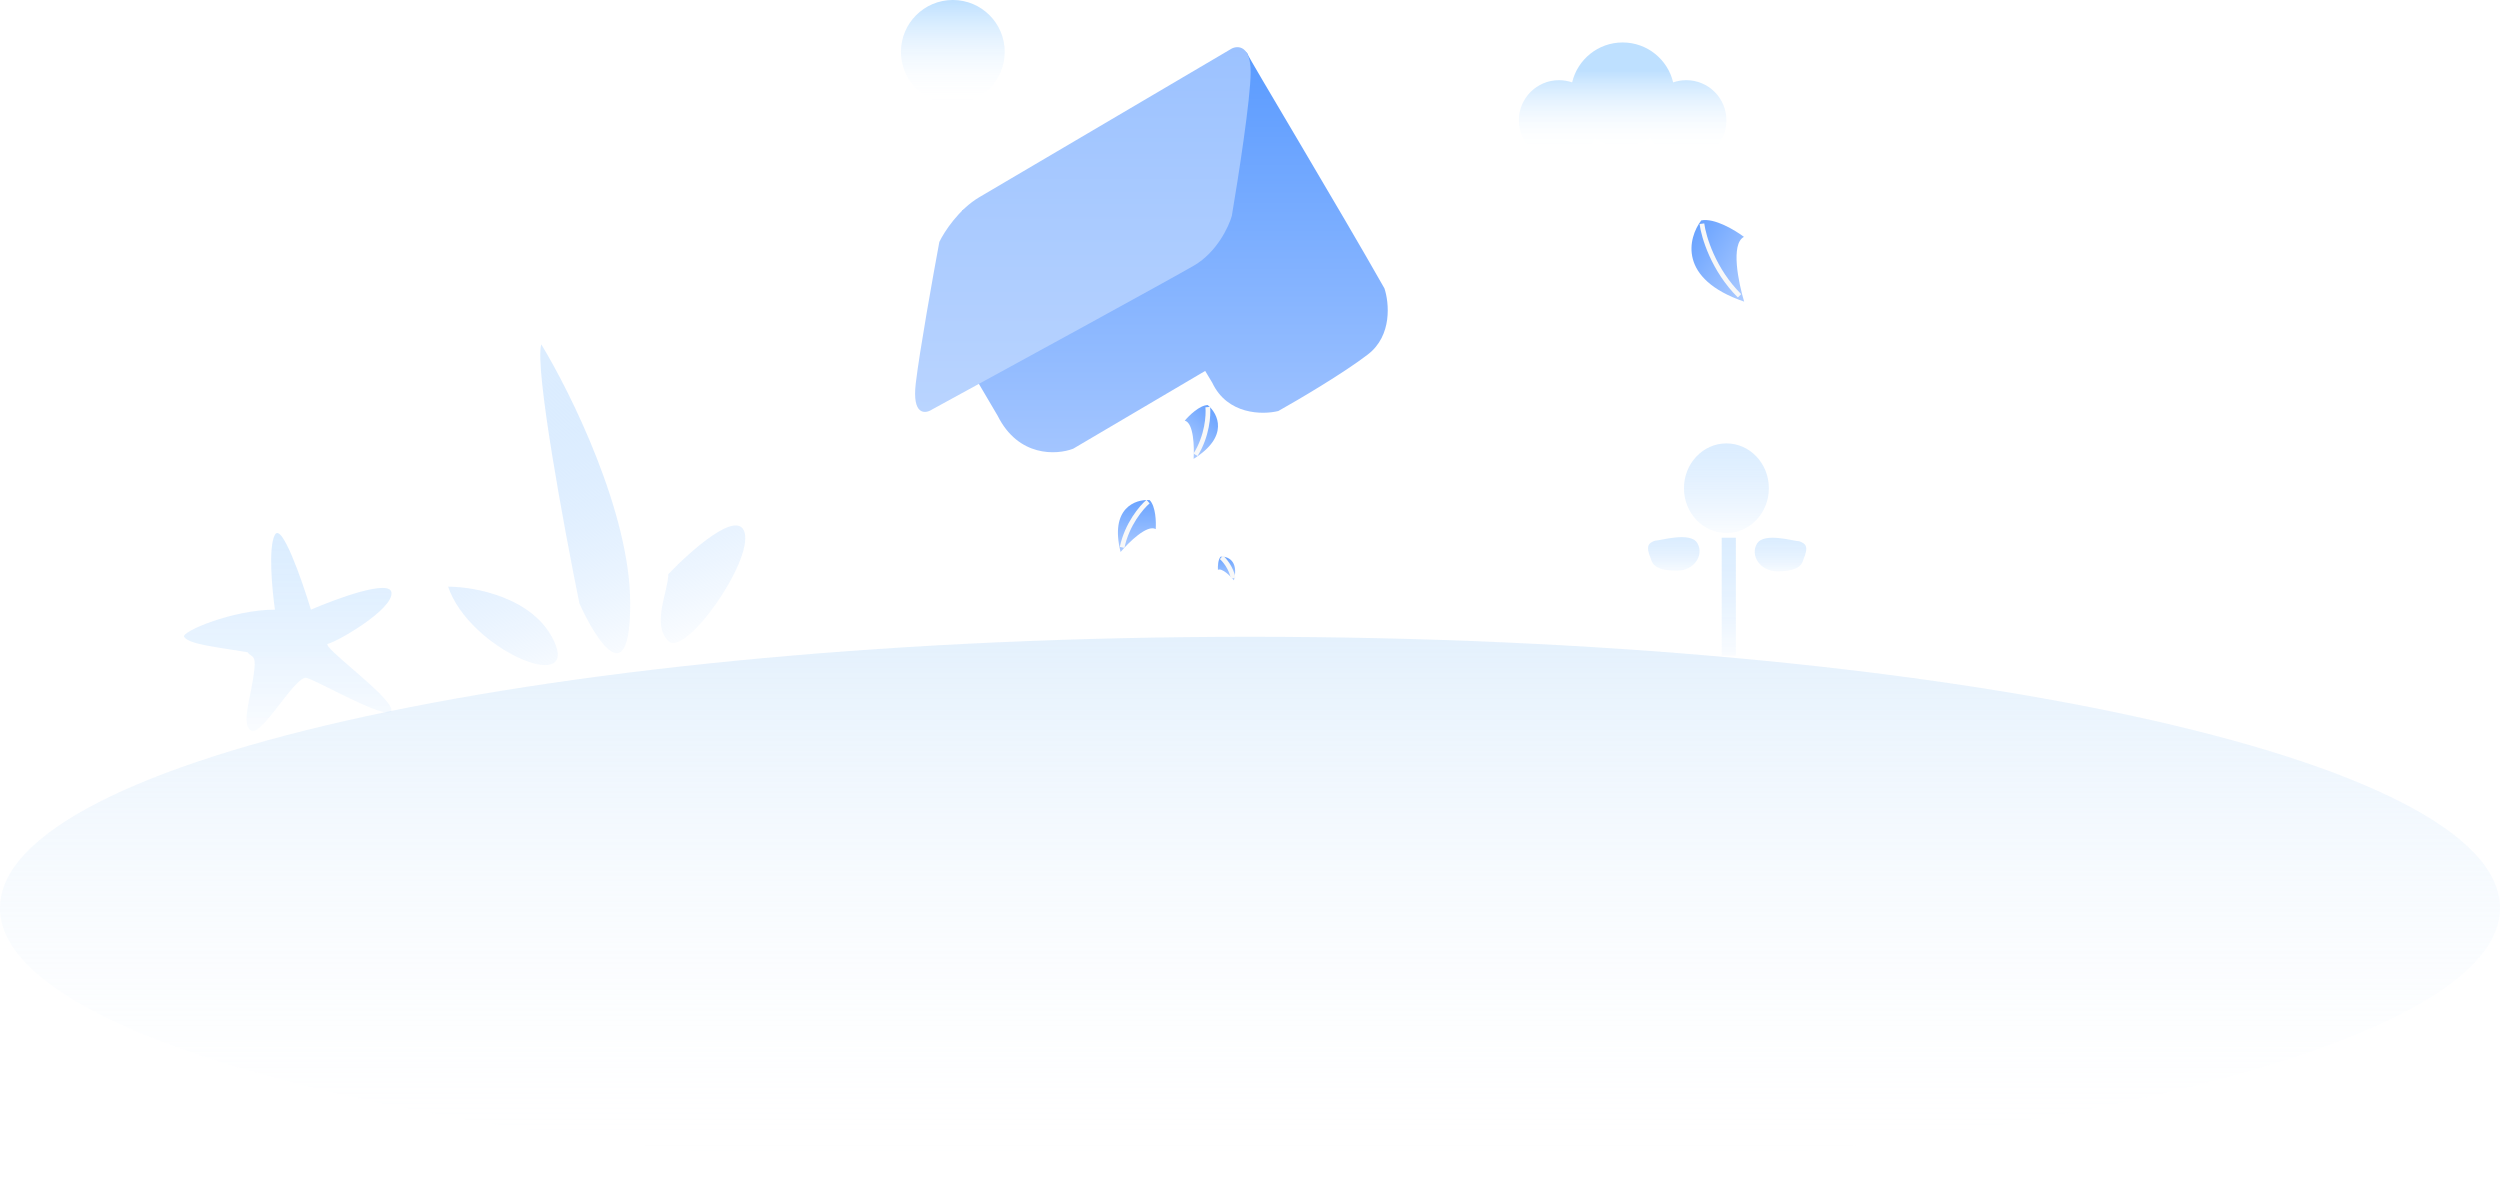
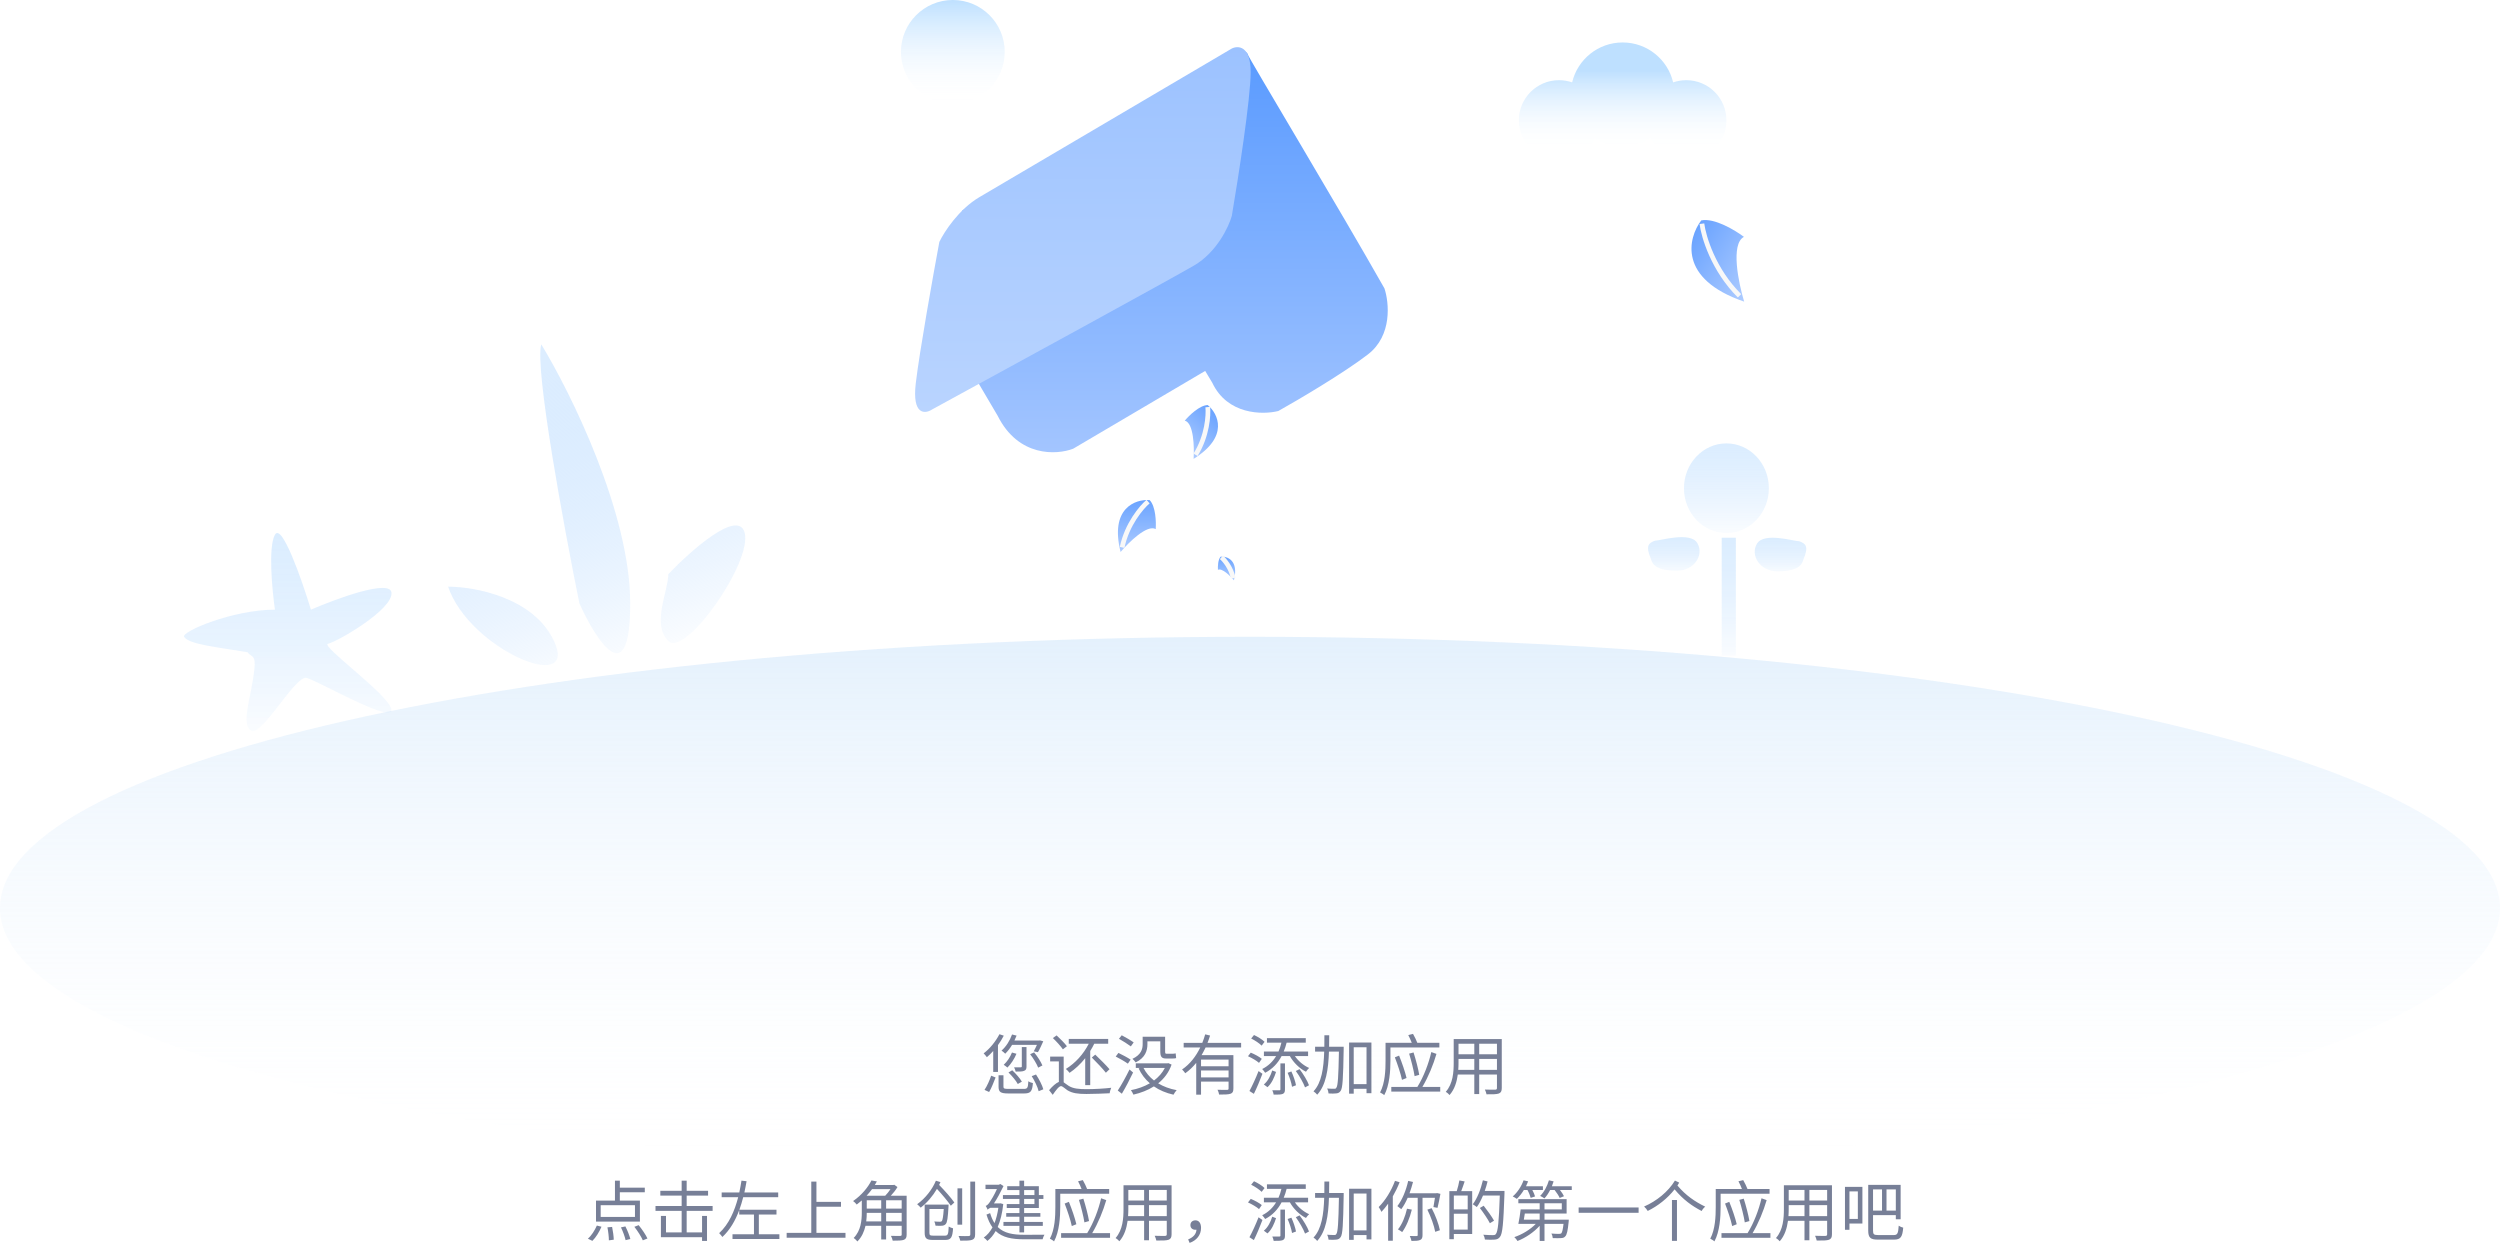
- <svg xmlns="http://www.w3.org/2000/svg" width="530" height="250" viewBox="0 0 530 250" fill="none">
+ <svg xmlns="http://www.w3.org/2000/svg" width="530" height="265" viewBox="0 0 530 265" fill="none">
  <ellipse cx="265" cy="192.5" rx="265" ry="57.5" fill="url(#paint0_linear)" />
  <path d="M114.751 73C113.315 77.96 119.54 111.68 122.832 127.92C126.423 135.892 133.605 147.053 133.605 127.92C133.605 108.786 121.036 83.334 114.751 73Z" fill="url(#paint1_linear)" />
  <path d="M95 124.376C100.686 124.376 113.135 126.68 117.445 135.892C122.832 147.407 99.489 137.663 95 124.376Z" fill="url(#paint2_linear)" />
  <path d="M157.845 112.861C156.409 107.901 146.473 116.7 141.685 121.719C141.685 125.262 138.094 132.349 141.685 135.892C145.276 139.435 159.641 119.062 157.845 112.861Z" fill="url(#paint3_linear)" />
  <path d="M58.288 113.36C56.835 115.96 57.683 125.035 58.288 129.248C49.327 129.248 38.308 133.942 39.034 135.025C40.124 136.65 46.179 137.192 52.476 138.275C53.202 139.358 54.292 138.636 53.929 141.886C53.246 147.987 51.023 153.441 53.202 154.885C55.382 156.329 62.285 143.691 64.828 143.691C66.281 143.691 82.992 153.441 82.992 150.552C82.992 147.663 67.734 136.831 69.55 136.47C71.367 136.109 83.355 129.248 82.992 125.637C82.701 122.748 71.488 126.841 65.917 129.248C63.98 122.869 59.742 110.76 58.288 113.36Z" fill="url(#paint4_linear)" />
  <path d="M237.564 117.025C235.232 107.7 240.694 105.8 243.716 106.016C245.011 107.311 245.119 110.657 245.011 112.168C243.198 111.132 239.291 114.974 237.564 117.025Z" fill="url(#paint5_linear)" />
  <path d="M243.392 106.34C241.989 107.527 238.924 111.132 237.888 116.053" stroke="#F8F8F8" />
  <path d="M261.597 123.025C262.66 118.775 260.171 117.909 258.793 118.007C258.203 118.598 258.154 120.122 258.203 120.811C259.029 120.339 260.81 122.09 261.597 123.025Z" fill="url(#paint6_linear)" />
  <path d="M258.941 118.155C259.58 118.696 260.977 120.339 261.449 122.582" stroke="#F8F8F8" />
  <path d="M369.765 63.946C355.72 59.144 357.84 50.47 360.656 46.733C363.421 46.141 367.849 48.809 369.717 50.216C366.853 51.697 368.556 59.986 369.765 63.946Z" fill="url(#paint7_linear)" />
  <path d="M360.804 47.425C361.165 50.24 363.267 57.238 368.777 62.711" stroke="#F8F8F8" />
  <path d="M261.5 10.5C260.7 10.9 223.167 33.303 204 44.636L206.5 79.636L211.5 88.136C215.9 96.936 224 96.47 227.5 95.136L255.5 78.636L257 81.136C260.2 87.936 267.667 87.97 271 87.136C275.167 84.803 284.8 79.136 290 75.136C295.2 71.136 294.5 64.136 293.5 61.136C284.167 44.636 264.5 11.9 264.5 11.5C264.5 11 262.5 10 261.5 10.5Z" fill="url(#paint8_linear)" />
  <path d="M253.041 97.284C260.664 92.511 258.215 87.687 256.038 85.872C254.324 85.904 252.081 88.09 251.173 89.178C253.067 89.656 253.208 94.781 253.041 97.284Z" fill="url(#paint9_linear)" />
  <path d="M256.046 86.3C256.221 88.011 255.948 92.43 253.453 96.419" stroke="#F8F8F8" />
  <path d="M261.141 10.287L207.641 41.788C203.241 44.378 200.141 49.2 199.141 51.288C197.808 58.454 194.941 74.487 194.141 81.287C193.341 88.088 196.141 87.787 197.641 86.787C214.141 77.787 248.341 59.087 253.141 56.288C257.941 53.487 260.474 48.121 261.141 45.788C262.474 37.954 265.141 20.887 265.141 15.287C265.141 9.688 262.474 9.621 261.141 10.287Z" fill="url(#paint10_linear)" />
  <circle cx="202" cy="11" r="11" fill="url(#paint11_linear)" />
  <path fill-rule="evenodd" clip-rule="evenodd" d="M349.89 29.292C348.187 30.373 346.167 31 344 31C341.833 31 339.813 30.373 338.11 29.292C336.716 32.083 333.832 34 330.5 34C325.806 34 322 30.194 322 25.5C322 20.806 325.806 17 330.5 17C331.478 17 332.418 17.165 333.293 17.469C334.436 12.614 338.796 9 344 9C349.204 9 353.564 12.614 354.707 17.469C355.582 17.165 356.522 17 357.5 17C362.194 17 366 20.806 366 25.5C366 30.194 362.194 34 357.5 34C354.168 34 351.284 32.083 349.89 29.292Z" fill="url(#paint12_linear)" />
  <rect x="365" y="114" width="3" height="25" fill="url(#paint13_linear)" />
  <ellipse cx="366" cy="103.5" rx="9" ry="9.5" fill="url(#paint14_linear)" />
  <path d="M350 118.5C348.8 115.7 349.5 115.131 350.829 114.631C352 114.631 358.329 112.631 359.829 115.131C361.329 117.631 359.171 121 355.5 121C350.28 121 350.214 119 350 118.5Z" fill="url(#paint15_linear)" />
  <path d="M382.311 118.627C383.511 115.827 382.811 115.257 381.482 114.757C380.311 114.757 373.982 112.757 372.482 115.257C370.982 117.757 373.14 121.127 376.811 121.127C382.031 121.127 382.097 119.127 382.311 118.627Z" fill="url(#paint16_linear)" />
+   <path d="M219.83 221.508C219.606 222.012 219.354 222.53 219.158 222.88L220.04 223.062C220.39 222.502 220.81 221.55 221.174 220.752L220.46 220.556L220.292 220.598H215.056C215.224 220.248 215.378 219.898 215.518 219.548L214.552 219.31C214.09 220.626 213.278 221.9 212.326 222.726C212.55 222.88 212.942 223.202 213.11 223.384C213.628 222.88 214.132 222.236 214.566 221.508H219.83ZM218.388 223.496C219.074 224.364 219.788 225.554 220.096 226.338L220.992 225.876C220.67 225.106 219.942 223.944 219.228 223.104L218.388 223.496ZM216.638 229.306C216.246 228.62 215.364 227.612 214.594 226.898L213.796 227.36C214.552 228.102 215.42 229.138 215.77 229.81L216.638 229.306ZM214.538 223.132C214.16 224.098 213.516 225.078 212.788 225.736C213.012 225.876 213.39 226.156 213.572 226.324C214.3 225.61 215.042 224.504 215.49 223.398L214.538 223.132ZM217.618 221.984H216.624V226.072C216.624 226.226 216.568 226.268 216.4 226.268C216.218 226.282 215.644 226.282 214.986 226.268C215.112 226.534 215.266 226.898 215.322 227.178C216.204 227.178 216.764 227.178 217.128 227.01C217.52 226.856 217.618 226.604 217.618 226.086V221.984ZM209.694 231.504C210.212 230.65 210.702 229.334 211.066 228.424L210.128 228.046C209.82 228.956 209.274 230.23 208.714 231.056L209.694 231.504ZM211.878 219.254C211.08 220.808 209.82 222.348 208.532 223.314C208.742 223.51 209.078 223.93 209.218 224.126C209.666 223.748 210.128 223.3 210.562 222.81V227.248H211.57V221.564C212.032 220.92 212.466 220.248 212.802 219.562L211.878 219.254ZM213.824 230.846C212.9 230.846 212.732 230.776 212.732 230.37V227.962H211.696V230.384C211.696 231.518 212.13 231.812 213.782 231.812H217.114C218.5 231.812 218.836 231.378 218.976 229.614C218.682 229.558 218.248 229.404 218.01 229.222C217.94 230.636 217.814 230.846 217.044 230.846H213.824ZM218.724 228.144C219.354 229.138 219.998 230.482 220.194 231.336L221.188 230.93C220.95 230.076 220.292 228.788 219.634 227.794L218.724 228.144ZM230.064 230.048H231.128V222.81C231.45 222.32 231.716 221.802 231.982 221.27H234.936V220.248H226.578V221.27H230.82C229.686 223.496 227.964 225.386 225.962 226.618C226.2 226.814 226.606 227.234 226.746 227.444C227.95 226.632 229.084 225.568 230.064 224.336V230.048ZM231.464 224.196C232.472 225.204 233.802 226.59 234.446 227.416L235.216 226.674C234.558 225.89 233.2 224.546 232.192 223.58L231.464 224.196ZM226.186 221.802C225.724 221.172 224.758 220.206 224.002 219.506L223.204 220.066C223.974 220.794 224.898 221.816 225.332 222.46L226.186 221.802ZM225.5 224H222.63V225.022H224.478V229.362C223.862 229.614 223.148 230.258 222.406 231.112L223.176 232.106C223.848 231.14 224.492 230.258 224.94 230.258C225.248 230.258 225.724 230.748 226.298 231.14C227.32 231.756 228.482 231.924 230.316 231.924C231.702 231.924 234.264 231.826 235.258 231.77C235.272 231.448 235.454 230.902 235.58 230.608C234.194 230.776 232.066 230.902 230.33 230.902C228.706 230.902 227.488 230.79 226.564 230.202C226.074 229.894 225.78 229.628 225.5 229.446V224ZM243.252 220.766H245.982V222.824C245.982 223.972 246.206 224.406 247.214 224.406H248.516C248.81 224.406 249.16 224.392 249.342 224.322C249.3 224.042 249.272 223.622 249.244 223.314C249.048 223.37 248.712 223.398 248.488 223.398H247.284C247.046 223.398 247.004 223.258 247.004 222.852V219.786H242.244V221.368C242.244 222.418 241.922 223.608 240.074 224.476C240.27 224.63 240.634 225.022 240.76 225.232C242.804 224.252 243.252 222.712 243.252 221.396V220.766ZM240.34 220.99C239.766 220.57 238.632 219.912 237.806 219.478L237.218 220.22C238.058 220.696 239.164 221.396 239.738 221.83L240.34 220.99ZM239.696 224.644C239.108 224.238 237.946 223.622 237.106 223.216L236.532 223.986C237.4 224.42 238.534 225.078 239.108 225.498L239.696 224.644ZM239.458 226.73C238.702 228.284 237.68 230.118 236.966 231.196L237.834 231.868C238.604 230.58 239.528 228.83 240.214 227.374L239.458 226.73ZM246.948 226.408C246.402 227.472 245.604 228.354 244.652 229.068C243.7 228.326 242.944 227.43 242.426 226.408H246.948ZM247.69 225.386L247.494 225.428H240.788V226.408H241.67L241.39 226.506C241.964 227.738 242.762 228.802 243.77 229.656C242.566 230.356 241.18 230.846 239.752 231.112C239.934 231.35 240.172 231.784 240.284 232.064C241.838 231.7 243.336 231.14 244.624 230.314C245.786 231.126 247.2 231.714 248.782 232.078C248.922 231.784 249.23 231.35 249.454 231.112C247.984 230.846 246.64 230.342 245.534 229.67C246.78 228.676 247.788 227.374 248.376 225.694L247.69 225.386ZM260.458 226.044H254.62V224.63H260.458V226.044ZM254.62 228.41V226.94H260.458V228.41H254.62ZM263.118 222.068V221.088H255.992C256.202 220.584 256.37 220.052 256.538 219.534L255.502 219.282C255.334 219.884 255.124 220.486 254.886 221.088H250.938V222.068H254.452C253.556 223.916 252.282 225.596 250.602 226.73C250.812 226.926 251.134 227.304 251.274 227.528C252.156 226.912 252.926 226.156 253.598 225.33V232.064H254.62V229.306H260.458V230.762C260.458 230.972 260.374 231.042 260.136 231.056C259.884 231.056 259.044 231.07 258.12 231.028C258.26 231.322 258.414 231.742 258.456 232.05C259.646 232.05 260.43 232.036 260.892 231.868C261.34 231.7 261.48 231.392 261.48 230.762V223.692H254.732C255.04 223.174 255.32 222.614 255.586 222.068H263.118ZM267.948 222.922V223.888H270.538C269.852 225.022 268.886 225.988 267.584 226.632C267.78 226.828 268.074 227.206 268.214 227.43C269.81 226.604 270.93 225.358 271.7 223.888H273.45C274.22 225.274 275.522 226.548 276.866 227.206C277.02 226.954 277.328 226.59 277.538 226.408C276.376 225.904 275.242 224.952 274.514 223.888H277.314V222.922H272.148C272.4 222.32 272.61 221.69 272.764 221.046H276.824V220.08H268.592V221.046H271.658C271.518 221.69 271.308 222.32 271.042 222.922H267.948ZM268.088 220.864C267.612 220.374 266.632 219.786 265.848 219.422L265.246 220.164C266.044 220.556 267.01 221.2 267.472 221.676L268.088 220.864ZM267.5 224.476C266.996 224.042 265.988 223.496 265.162 223.16L264.574 223.916C265.414 224.294 266.422 224.882 266.912 225.33L267.5 224.476ZM265.82 231.896C266.436 230.65 267.122 229.026 267.64 227.64L266.814 227.066C266.24 228.55 265.442 230.272 264.882 231.294L265.82 231.896ZM269.712 226.94C269.39 228.004 268.802 229.208 267.934 229.908L268.704 230.482C269.614 229.684 270.16 228.382 270.524 227.248L269.712 226.94ZM271.448 230.93C271.448 231.084 271.406 231.14 271.224 231.14C271.028 231.154 270.426 231.154 269.726 231.14C269.866 231.406 269.978 231.798 270.02 232.064C270.958 232.064 271.56 232.064 271.938 231.91C272.316 231.742 272.414 231.462 272.414 230.93V225.442H271.448V230.93ZM272.974 227.43C273.394 228.368 273.786 229.586 273.912 230.398L274.752 230.076C274.612 229.292 274.206 228.074 273.772 227.15L272.974 227.43ZM274.71 227.052C275.494 228.116 276.32 229.572 276.67 230.524L277.51 230.076C277.174 229.138 276.32 227.724 275.508 226.66L274.71 227.052ZM284.86 221.914H281.766C281.78 221.116 281.794 220.304 281.794 219.478H280.772C280.772 220.304 280.772 221.116 280.758 221.914H278.798V222.936H280.73C280.618 226.436 280.198 229.53 278.462 231.364C278.714 231.518 279.092 231.854 279.246 232.078C281.136 230.034 281.612 226.688 281.738 222.936H283.852C283.754 228.298 283.628 230.202 283.306 230.594C283.208 230.79 283.068 230.832 282.844 230.818C282.592 230.818 281.99 230.818 281.346 230.762C281.528 231.056 281.626 231.504 281.654 231.812C282.27 231.854 282.914 231.854 283.292 231.798C283.712 231.756 283.964 231.63 284.216 231.266C284.65 230.664 284.748 228.634 284.86 222.446V221.914ZM286.988 229.838V222.026H289.704V229.838H286.988ZM286.008 221.018V231.854H286.988V230.832H289.704V231.756H290.74V221.018H286.008ZM305.146 222.068V221.074H300.47C300.288 220.584 299.91 219.786 299.56 219.184L298.552 219.436C298.818 219.94 299.112 220.584 299.294 221.074H293.736V224.882C293.736 226.856 293.638 229.614 292.574 231.602C292.798 231.7 293.288 231.994 293.456 232.176C294.59 230.09 294.772 226.982 294.772 224.882V222.068H305.146ZM300.876 227.864C300.666 226.562 300.148 224.616 299.672 223.118L298.734 223.37C299.196 224.882 299.7 226.856 299.896 228.144L300.876 227.864ZM298.188 228.536C297.894 227.248 297.222 225.302 296.606 223.79L295.71 224.154C296.284 225.652 296.956 227.64 297.222 228.928L298.188 228.536ZM301.548 230.426C302.822 228.27 303.858 225.736 304.53 223.426L303.438 223.034C302.892 225.428 301.828 228.27 300.484 230.426H294.954V231.42H305.328V230.426H301.548ZM313.588 226.814V224.49H317.354V226.814H313.588ZM309.15 226.814C309.192 226.296 309.206 225.778 309.206 225.316V224.49H312.552V226.814H309.15ZM312.552 221.27V223.51H309.206V221.27H312.552ZM317.354 223.51H313.588V221.27H317.354V223.51ZM318.376 220.276H308.184V225.316C308.184 227.262 308.044 229.726 306.504 231.462C306.728 231.588 307.148 231.938 307.302 232.148C308.366 230.958 308.842 229.362 309.052 227.808H312.552V231.938H313.588V227.808H317.354V230.65C317.354 230.916 317.256 231 316.976 231.014C316.724 231.014 315.772 231.028 314.792 230.986C314.932 231.266 315.1 231.714 315.142 231.994C316.458 232.008 317.27 231.994 317.746 231.826C318.194 231.644 318.376 231.336 318.376 230.664V220.276Z" fill="#777F97" />
+   <path d="M134.612 257.996H127.346V255.504H134.612V257.996ZM135.662 254.524H131.406V252.76H136.698V251.78H131.406V250.296H130.37V254.524H126.352V258.976H135.662V254.524ZM125.582 263.064C126.338 262.336 127.052 261.16 127.514 260.068L126.534 259.816C126.086 260.852 125.372 261.972 124.63 262.602L125.582 263.064ZM128.774 260.194C128.956 261.09 129.082 262.252 129.082 262.952L130.118 262.812C130.104 262.14 129.95 260.992 129.768 260.11L128.774 260.194ZM131.644 260.208C132.064 261.062 132.484 262.224 132.624 262.91L133.632 262.672C133.464 261.972 133.016 260.838 132.582 259.998L131.644 260.208ZM134.486 260.082C135.186 260.978 135.956 262.182 136.278 262.952L137.258 262.56C136.908 261.776 136.11 260.614 135.396 259.732L134.486 260.082ZM145.574 256.708H151.076V255.672H145.574V253.474H150.11V252.452H145.574V250.296H144.51V252.452H139.988V253.474H144.51V255.672H138.966V256.708H144.51V261.272H141.192V257.772H140.114V262.28H148.836V263.078H149.886V257.772H148.836V261.272H145.574V256.708ZM160.876 261.664V257.478H164.614V256.47H156.746C157.054 255.602 157.334 254.72 157.558 253.81H164.978V252.802H157.81C157.992 252.004 158.132 251.206 158.272 250.422L157.194 250.296C157.068 251.108 156.914 251.962 156.732 252.802H152.994V253.81H156.494C155.738 256.736 154.52 259.55 152.462 261.426C152.658 261.622 152.994 262.014 153.148 262.238C154.772 260.726 155.906 258.738 156.718 256.54V257.478H159.84V261.664H155.29V262.672H165.23V261.664H160.876ZM173.084 261.37V255.826H178.292V254.79H173.084V250.506H171.992V261.37H166.77V262.406H179.244V261.37H173.084ZM187.854 258.934V257.128H191.158V258.934H187.854ZM183.64 258.934C183.724 258.304 183.752 257.688 183.752 257.128H186.818V258.934H183.64ZM188.778 252.102C188.47 252.578 188.064 253.096 187.658 253.502H183.71C184.13 253.04 184.522 252.578 184.872 252.102H188.778ZM183.752 254.454H186.818V256.218H183.752V254.454ZM191.158 256.218H187.854V254.454H191.158V256.218ZM192.208 253.502H188.848C189.394 252.928 189.912 252.256 190.262 251.654L189.576 251.164L189.408 251.22H185.46C185.614 250.954 185.754 250.716 185.894 250.464L184.746 250.254C184.046 251.654 182.716 253.348 180.854 254.622C181.092 254.776 181.442 255.112 181.624 255.364C182.002 255.084 182.352 254.804 182.702 254.496V257.002C182.702 258.71 182.52 260.894 180.98 262.448C181.19 262.574 181.624 262.98 181.764 263.19C182.702 262.266 183.206 261.076 183.486 259.872H186.818V262.77H187.854V259.872H191.158V261.72C191.158 261.93 191.074 262 190.836 262.014C190.598 262.014 189.758 262.028 188.876 262C189.03 262.28 189.212 262.728 189.254 263.022C190.402 263.022 191.172 263.008 191.62 262.84C192.054 262.658 192.208 262.35 192.208 261.734V253.502ZM197.878 261.958C197.164 261.958 197.038 261.86 197.038 261.342V256.302H200.076C199.964 257.996 199.824 258.668 199.67 258.878C199.558 258.99 199.446 259.004 199.264 259.004C199.054 259.004 198.578 259.004 198.074 258.948C198.2 259.2 198.298 259.564 198.326 259.844C198.886 259.886 199.418 259.872 199.698 259.858C200.048 259.816 200.286 259.732 200.496 259.494C200.818 259.144 200.944 258.206 201.084 255.798C201.098 255.672 201.098 255.378 201.098 255.378H196.03V261.342C196.03 262.56 196.45 262.868 197.794 262.868H200.384C201.616 262.868 201.924 262.336 202.05 260.404C201.77 260.348 201.364 260.18 201.126 260.026C201.056 261.664 200.958 261.958 200.314 261.958H197.878ZM198.41 250.31C197.668 252.116 196.198 254.034 194.434 255.294C194.658 255.462 195.022 255.826 195.19 256.022C196.562 254.958 197.752 253.558 198.634 252.046C199.74 253.236 200.944 254.678 201.574 255.616L202.316 254.93C201.644 253.936 200.244 252.382 199.096 251.206C199.194 250.996 199.292 250.814 199.376 250.604L198.41 250.31ZM203.982 251.92H202.988V259.634H203.982V251.92ZM205.704 250.506V261.692C205.704 261.944 205.592 262.028 205.34 262.042C205.074 262.056 204.192 262.07 203.212 262.028C203.366 262.308 203.52 262.756 203.576 263.022C204.878 263.036 205.648 263.008 206.096 262.84C206.53 262.672 206.726 262.392 206.726 261.692V250.506H205.704ZM219.298 252.298V253.348H217.114V252.298H219.298ZM219.298 255.266H217.114V254.174H219.298V255.266ZM216.12 253.348H212.62V254.174H216.12V255.266H213.432V256.092H216.12V257.17H213.32V257.954H216.12V259.046H212.732V259.886H216.12V261.272H217.114V259.886H221.076V259.046H217.114V257.954H220.558V257.17H217.114V256.092H220.236V254.174H221.202V253.348H220.236V251.472H217.114V250.296H216.12V251.472H213.53V252.298H216.12V253.348ZM212.102 255.098L211.92 255.126H210.716C211.402 254.09 212.102 252.788 212.746 251.444L212.074 251.01L211.738 251.164H208.924V252.088H211.346C210.8 253.32 210.1 254.468 209.848 254.818C209.568 255.252 209.232 255.588 208.966 255.644C209.106 255.868 209.33 256.288 209.4 256.484C209.4 256.344 209.736 256.162 209.96 256.05H211.654C211.472 257.296 211.192 258.374 210.842 259.298C210.45 258.724 210.156 258.024 209.904 257.184L209.134 257.492C209.47 258.612 209.89 259.494 210.408 260.208C209.904 261.132 209.288 261.846 208.56 262.364C208.798 262.504 209.162 262.868 209.33 263.078C210.002 262.546 210.59 261.86 211.08 260.978C212.536 262.378 214.552 262.728 217.128 262.728H221.034C221.09 262.448 221.272 262 221.426 261.762C220.712 261.776 217.702 261.776 217.156 261.776C214.79 261.776 212.872 261.468 211.514 260.124C212.074 258.822 212.48 257.226 212.69 255.266L212.102 255.098ZM235.146 253.068V252.074H230.47C230.288 251.584 229.91 250.786 229.56 250.184L228.552 250.436C228.818 250.94 229.112 251.584 229.294 252.074H223.736V255.882C223.736 257.856 223.638 260.614 222.574 262.602C222.798 262.7 223.288 262.994 223.456 263.176C224.59 261.09 224.772 257.982 224.772 255.882V253.068H235.146ZM230.876 258.864C230.666 257.562 230.148 255.616 229.672 254.118L228.734 254.37C229.196 255.882 229.7 257.856 229.896 259.144L230.876 258.864ZM228.188 259.536C227.894 258.248 227.222 256.302 226.606 254.79L225.71 255.154C226.284 256.652 226.956 258.64 227.222 259.928L228.188 259.536ZM231.548 261.426C232.822 259.27 233.858 256.736 234.53 254.426L233.438 254.034C232.892 256.428 231.828 259.27 230.484 261.426H224.954V262.42H235.328V261.426H231.548ZM243.588 257.814V255.49H247.354V257.814H243.588ZM239.15 257.814C239.192 257.296 239.206 256.778 239.206 256.316V255.49H242.552V257.814H239.15ZM242.552 252.27V254.51H239.206V252.27H242.552ZM247.354 254.51H243.588V252.27H247.354V254.51ZM248.376 251.276H238.184V256.316C238.184 258.262 238.044 260.726 236.504 262.462C236.728 262.588 237.148 262.938 237.302 263.148C238.366 261.958 238.842 260.362 239.052 258.808H242.552V262.938H243.588V258.808H247.354V261.65C247.354 261.916 247.256 262 246.976 262.014C246.724 262.014 245.772 262.028 244.792 261.986C244.932 262.266 245.1 262.714 245.142 262.994C246.458 263.008 247.27 262.994 247.746 262.826C248.194 262.644 248.376 262.336 248.376 261.664V251.276ZM252.198 263.498C253.668 262.98 254.62 261.832 254.62 260.32C254.62 259.34 254.2 258.71 253.43 258.71C252.856 258.71 252.366 259.06 252.366 259.718C252.366 260.376 252.842 260.712 253.416 260.712C253.5 260.712 253.57 260.712 253.654 260.698C253.584 261.65 252.968 262.308 251.89 262.756L252.198 263.498ZM267.948 253.922V254.888H270.538C269.852 256.022 268.886 256.988 267.584 257.632C267.78 257.828 268.074 258.206 268.214 258.43C269.81 257.604 270.93 256.358 271.7 254.888H273.45C274.22 256.274 275.522 257.548 276.866 258.206C277.02 257.954 277.328 257.59 277.538 257.408C276.376 256.904 275.242 255.952 274.514 254.888H277.314V253.922H272.148C272.4 253.32 272.61 252.69 272.764 252.046H276.824V251.08H268.592V252.046H271.658C271.518 252.69 271.308 253.32 271.042 253.922H267.948ZM268.088 251.864C267.612 251.374 266.632 250.786 265.848 250.422L265.246 251.164C266.044 251.556 267.01 252.2 267.472 252.676L268.088 251.864ZM267.5 255.476C266.996 255.042 265.988 254.496 265.162 254.16L264.574 254.916C265.414 255.294 266.422 255.882 266.912 256.33L267.5 255.476ZM265.82 262.896C266.436 261.65 267.122 260.026 267.64 258.64L266.814 258.066C266.24 259.55 265.442 261.272 264.882 262.294L265.82 262.896ZM269.712 257.94C269.39 259.004 268.802 260.208 267.934 260.908L268.704 261.482C269.614 260.684 270.16 259.382 270.524 258.248L269.712 257.94ZM271.448 261.93C271.448 262.084 271.406 262.14 271.224 262.14C271.028 262.154 270.426 262.154 269.726 262.14C269.866 262.406 269.978 262.798 270.02 263.064C270.958 263.064 271.56 263.064 271.938 262.91C272.316 262.742 272.414 262.462 272.414 261.93V256.442H271.448V261.93ZM272.974 258.43C273.394 259.368 273.786 260.586 273.912 261.398L274.752 261.076C274.612 260.292 274.206 259.074 273.772 258.15L272.974 258.43ZM274.71 258.052C275.494 259.116 276.32 260.572 276.67 261.524L277.51 261.076C277.174 260.138 276.32 258.724 275.508 257.66L274.71 258.052ZM284.86 252.914H281.766C281.78 252.116 281.794 251.304 281.794 250.478H280.772C280.772 251.304 280.772 252.116 280.758 252.914H278.798V253.936H280.73C280.618 257.436 280.198 260.53 278.462 262.364C278.714 262.518 279.092 262.854 279.246 263.078C281.136 261.034 281.612 257.688 281.738 253.936H283.852C283.754 259.298 283.628 261.202 283.306 261.594C283.208 261.79 283.068 261.832 282.844 261.818C282.592 261.818 281.99 261.818 281.346 261.762C281.528 262.056 281.626 262.504 281.654 262.812C282.27 262.854 282.914 262.854 283.292 262.798C283.712 262.756 283.964 262.63 284.216 262.266C284.65 261.664 284.748 259.634 284.86 253.446V252.914ZM286.988 260.838V253.026H289.704V260.838H286.988ZM286.008 252.018V262.854H286.988V261.832H289.704V262.756H290.74V252.018H286.008ZM295.738 250.338C294.954 252.466 293.652 254.552 292.28 255.896C292.476 256.134 292.756 256.666 292.868 256.918C293.344 256.4 293.834 255.826 294.282 255.182V263.036H295.276V253.628C295.822 252.676 296.312 251.668 296.718 250.632L295.738 250.338ZM298.286 256.246C297.908 257.898 297.25 259.564 296.368 260.628C296.62 260.768 297.068 261.034 297.264 261.202C298.118 260.04 298.86 258.276 299.308 256.442L298.286 256.246ZM304.208 253.936C304.096 254.65 303.97 255.392 303.886 255.896L304.754 256.064C304.936 255.322 305.188 254.118 305.37 253.096L304.656 252.928L304.488 252.97H298.818C299.098 252.2 299.35 251.388 299.56 250.576L298.538 250.352C298.076 252.396 297.264 254.398 296.242 255.686C296.466 255.84 296.9 256.19 297.068 256.344C297.572 255.686 298.034 254.86 298.426 253.936H300.554V261.804C300.554 261.986 300.498 262.042 300.316 262.042C300.134 262.042 299.532 262.056 298.874 262.028C299.014 262.322 299.182 262.784 299.238 263.078C300.12 263.078 300.708 263.05 301.086 262.868C301.45 262.7 301.576 262.392 301.576 261.804V253.936H304.208ZM302.598 256.442C303.34 257.912 304.04 259.872 304.264 261.146L305.258 260.81C305.02 259.536 304.306 257.618 303.508 256.134L302.598 256.442ZM311.152 256.386H308.212V253.46H311.152V256.386ZM308.212 260.67V257.31H311.152V260.67H308.212ZM309.388 250.254C309.29 250.912 309.038 251.85 308.828 252.522H307.26V262.714H308.212V261.608H312.104V252.522H309.78C310.018 251.92 310.27 251.15 310.508 250.464L309.388 250.254ZM318.95 252.48H314.764C315.002 251.822 315.198 251.15 315.366 250.464L314.372 250.226C313.924 252.144 313.168 254.076 312.23 255.308C312.454 255.448 312.902 255.728 313.084 255.896C313.574 255.238 314.008 254.384 314.4 253.446H317.956C317.774 259.018 317.564 261.146 317.102 261.636C316.962 261.818 316.808 261.846 316.528 261.846C316.206 261.846 315.366 261.846 314.456 261.762C314.652 262.056 314.778 262.476 314.806 262.784C315.59 262.826 316.388 262.854 316.878 262.798C317.354 262.756 317.676 262.63 317.984 262.238C318.544 261.552 318.726 259.396 318.95 253.012V252.48ZM316.738 258.78C316.29 257.954 315.324 256.61 314.54 255.616L313.728 256.092C314.498 257.1 315.436 258.486 315.856 259.326L316.738 258.78ZM323.822 252.284C324.13 252.83 324.396 253.516 324.508 253.95L325.432 253.642C325.334 253.278 325.11 252.76 324.858 252.284H327.098V251.486H323.514C323.668 251.15 323.822 250.8 323.962 250.45L322.996 250.226C322.52 251.542 321.68 252.816 320.7 253.642C320.952 253.768 321.372 254.006 321.568 254.16C322.086 253.67 322.618 253.012 323.052 252.284H323.822ZM326.412 257.268V258.57H323.052C323.122 258.164 323.192 257.702 323.262 257.268H326.412ZM327.434 255.098H331.102V256.386H327.434V255.098ZM327.434 258.57V257.268H332.124V254.216H321.89V255.098H326.412V256.386H322.38C322.268 257.38 322.072 258.626 321.89 259.466H325.586C324.438 260.656 322.66 261.734 321.036 262.266C321.274 262.462 321.554 262.84 321.708 263.092C323.374 262.448 325.18 261.244 326.412 259.858V263.078H327.434V259.466H331.466C331.326 260.726 331.172 261.272 330.99 261.468C330.864 261.566 330.724 261.58 330.486 261.58C330.234 261.58 329.59 261.58 328.904 261.51C329.058 261.776 329.17 262.168 329.184 262.476C329.898 262.504 330.584 262.504 330.948 262.476C331.326 262.462 331.592 262.378 331.816 262.126C332.18 261.79 332.362 260.936 332.558 259.004C332.572 258.85 332.586 258.57 332.586 258.57H327.434ZM329.002 251.486C329.128 251.136 329.254 250.8 329.366 250.45L328.372 250.226C327.994 251.5 327.35 252.718 326.51 253.53C326.762 253.642 327.21 253.908 327.42 254.062C327.854 253.6 328.274 252.984 328.624 252.284H329.576C330.01 252.816 330.458 253.516 330.654 253.964L331.564 253.6C331.396 253.236 331.074 252.732 330.71 252.284H333.216V251.486H329.002ZM334.672 255.98V257.114H347.384V255.98H334.672ZM354.454 263.064H355.518V254.398H354.454V263.064ZM355.084 250.282C353.684 252.62 351.178 254.65 348.546 255.784C348.826 256.022 349.148 256.428 349.316 256.722C351.444 255.686 353.516 254.062 355.014 252.144C356.848 254.342 358.682 255.658 360.754 256.736C360.908 256.414 361.23 256.022 361.51 255.812C359.354 254.762 357.394 253.446 355.616 251.332C355.756 251.136 355.868 250.926 355.994 250.716L355.084 250.282ZM375.146 253.068V252.074H370.47C370.288 251.584 369.91 250.786 369.56 250.184L368.552 250.436C368.818 250.94 369.112 251.584 369.294 252.074H363.736V255.882C363.736 257.856 363.638 260.614 362.574 262.602C362.798 262.7 363.288 262.994 363.456 263.176C364.59 261.09 364.772 257.982 364.772 255.882V253.068H375.146ZM370.876 258.864C370.666 257.562 370.148 255.616 369.672 254.118L368.734 254.37C369.196 255.882 369.7 257.856 369.896 259.144L370.876 258.864ZM368.188 259.536C367.894 258.248 367.222 256.302 366.606 254.79L365.71 255.154C366.284 256.652 366.956 258.64 367.222 259.928L368.188 259.536ZM371.548 261.426C372.822 259.27 373.858 256.736 374.53 254.426L373.438 254.034C372.892 256.428 371.828 259.27 370.484 261.426H364.954V262.42H375.328V261.426H371.548ZM383.588 257.814V255.49H387.354V257.814H383.588ZM379.15 257.814C379.192 257.296 379.206 256.778 379.206 256.316V255.49H382.552V257.814H379.15ZM382.552 252.27V254.51H379.206V252.27H382.552ZM387.354 254.51H383.588V252.27H387.354V254.51ZM388.376 251.276H378.184V256.316C378.184 258.262 378.044 260.726 376.504 262.462C376.728 262.588 377.148 262.938 377.302 263.148C378.366 261.958 378.842 260.362 379.052 258.808H382.552V262.938H383.588V258.808H387.354V261.65C387.354 261.916 387.256 262 386.976 262.014C386.724 262.014 385.772 262.028 384.792 261.986C384.932 262.266 385.1 262.714 385.142 262.994C386.458 263.008 387.27 262.994 387.746 262.826C388.194 262.644 388.376 262.336 388.376 261.664V251.276ZM393.864 252.578V258.416H392.086V252.578H393.864ZM394.83 251.612H391.134V260.712H392.086V259.382H394.83V251.612ZM398.988 252.158V256.652H397.084V252.158H398.988ZM401.914 256.652H399.94V252.158H401.914V256.652ZM398.148 261.832C397.252 261.832 397.084 261.664 397.084 260.88V257.604H401.914V258.486H402.936V251.192H396.062V260.866C396.062 262.42 396.566 262.798 398.106 262.798H401.536C402.992 262.798 403.314 262.168 403.482 260.264C403.188 260.208 402.782 260.026 402.53 259.844C402.418 261.44 402.278 261.832 401.494 261.832H398.148Z" fill="#777F97" />
  <defs>
    <linearGradient id="paint0_linear" x1="265" y1="135" x2="265" y2="250" gradientUnits="userSpaceOnUse">
      <stop stop-color="#BDDCF9" stop-opacity="0.41" />
      <stop offset="1" stop-color="white" stop-opacity="0" />
    </linearGradient>
    <linearGradient id="paint1_linear" x1="115.649" y1="77.429" x2="137.558" y2="143.157" gradientUnits="userSpaceOnUse">
      <stop stop-color="#DCEDFF" />
      <stop offset="1" stop-color="#AED4FF" stop-opacity="0" />
    </linearGradient>
    <linearGradient id="paint2_linear" x1="115.649" y1="77.429" x2="137.558" y2="143.157" gradientUnits="userSpaceOnUse">
      <stop stop-color="#DCEDFF" />
      <stop offset="1" stop-color="#AED4FF" stop-opacity="0" />
    </linearGradient>
    <linearGradient id="paint3_linear" x1="115.649" y1="77.429" x2="137.558" y2="143.157" gradientUnits="userSpaceOnUse">
      <stop stop-color="#DCEDFF" />
      <stop offset="1" stop-color="#AED4FF" stop-opacity="0" />
    </linearGradient>
    <linearGradient id="paint4_linear" x1="59.377" y1="113" x2="59.377" y2="159.297" gradientUnits="userSpaceOnUse">
      <stop stop-color="#DBEDFF" />
      <stop offset="1" stop-color="#C8E3FF" stop-opacity="0" />
    </linearGradient>
    <linearGradient id="paint5_linear" x1="241.021" y1="106" x2="241.021" y2="117.025" gradientUnits="userSpaceOnUse">
      <stop stop-color="#6AA3FF" />
      <stop offset="1" stop-color="#AECCFF" />
    </linearGradient>
    <linearGradient id="paint6_linear" x1="260.021" y1="118" x2="260.021" y2="123.025" gradientUnits="userSpaceOnUse">
      <stop stop-color="#6AA3FF" />
      <stop offset="1" stop-color="#AECCFF" />
    </linearGradient>
    <linearGradient id="paint7_linear" x1="358.374" y1="50.213" x2="372.666" y2="59.464" gradientUnits="userSpaceOnUse">
      <stop stop-color="#6AA3FF" />
      <stop offset="1" stop-color="#AECCFF" />
    </linearGradient>
    <linearGradient id="paint8_linear" x1="249.102" y1="10" x2="249.102" y2="95.876" gradientUnits="userSpaceOnUse">
      <stop stop-color="#599AFF" />
      <stop offset="1" stop-color="#A3C5FF" />
    </linearGradient>
    <linearGradient id="paint9_linear" x1="257.864" y1="87.609" x2="250.711" y2="95.041" gradientUnits="userSpaceOnUse">
      <stop stop-color="#6AA3FF" />
      <stop offset="1" stop-color="#AECCFF" />
    </linearGradient>
    <linearGradient id="paint10_linear" x1="229.57" y1="10" x2="229.57" y2="87.326" gradientUnits="userSpaceOnUse">
      <stop stop-color="#9CC2FF" />
      <stop offset="1" stop-color="#B9D4FF" />
    </linearGradient>
    <linearGradient id="paint11_linear" x1="202" y1="0" x2="202" y2="22" gradientUnits="userSpaceOnUse">
      <stop stop-color="#BEE0FF" />
      <stop offset="1" stop-color="white" stop-opacity="0" />
    </linearGradient>
    <linearGradient id="paint12_linear" x1="357.5" y1="15" x2="357.5" y2="32" gradientUnits="userSpaceOnUse">
      <stop stop-color="#BEE0FF" />
      <stop offset="1" stop-color="white" stop-opacity="0" />
    </linearGradient>
    <linearGradient id="paint13_linear" x1="366.389" y1="114" x2="366.389" y2="141.558" gradientUnits="userSpaceOnUse">
      <stop stop-color="#DBEDFF" />
      <stop offset="1" stop-color="#C8E3FF" stop-opacity="0" />
    </linearGradient>
    <linearGradient id="paint14_linear" x1="365.336" y1="94" x2="365.336" y2="114.944" gradientUnits="userSpaceOnUse">
      <stop stop-color="#DBEDFF" />
      <stop offset="1" stop-color="#C8E3FF" stop-opacity="0" />
    </linearGradient>
    <linearGradient id="paint15_linear" x1="353.607" y1="114" x2="353.607" y2="122.402" gradientUnits="userSpaceOnUse">
      <stop stop-color="#DBEDFF" />
      <stop offset="1" stop-color="#C8E3FF" stop-opacity="0" />
    </linearGradient>
    <linearGradient id="paint16_linear" x1="378.704" y1="114.127" x2="378.704" y2="122.529" gradientUnits="userSpaceOnUse">
      <stop stop-color="#DBEDFF" />
      <stop offset="1" stop-color="#C8E3FF" stop-opacity="0" />
    </linearGradient>
  </defs>
</svg>
